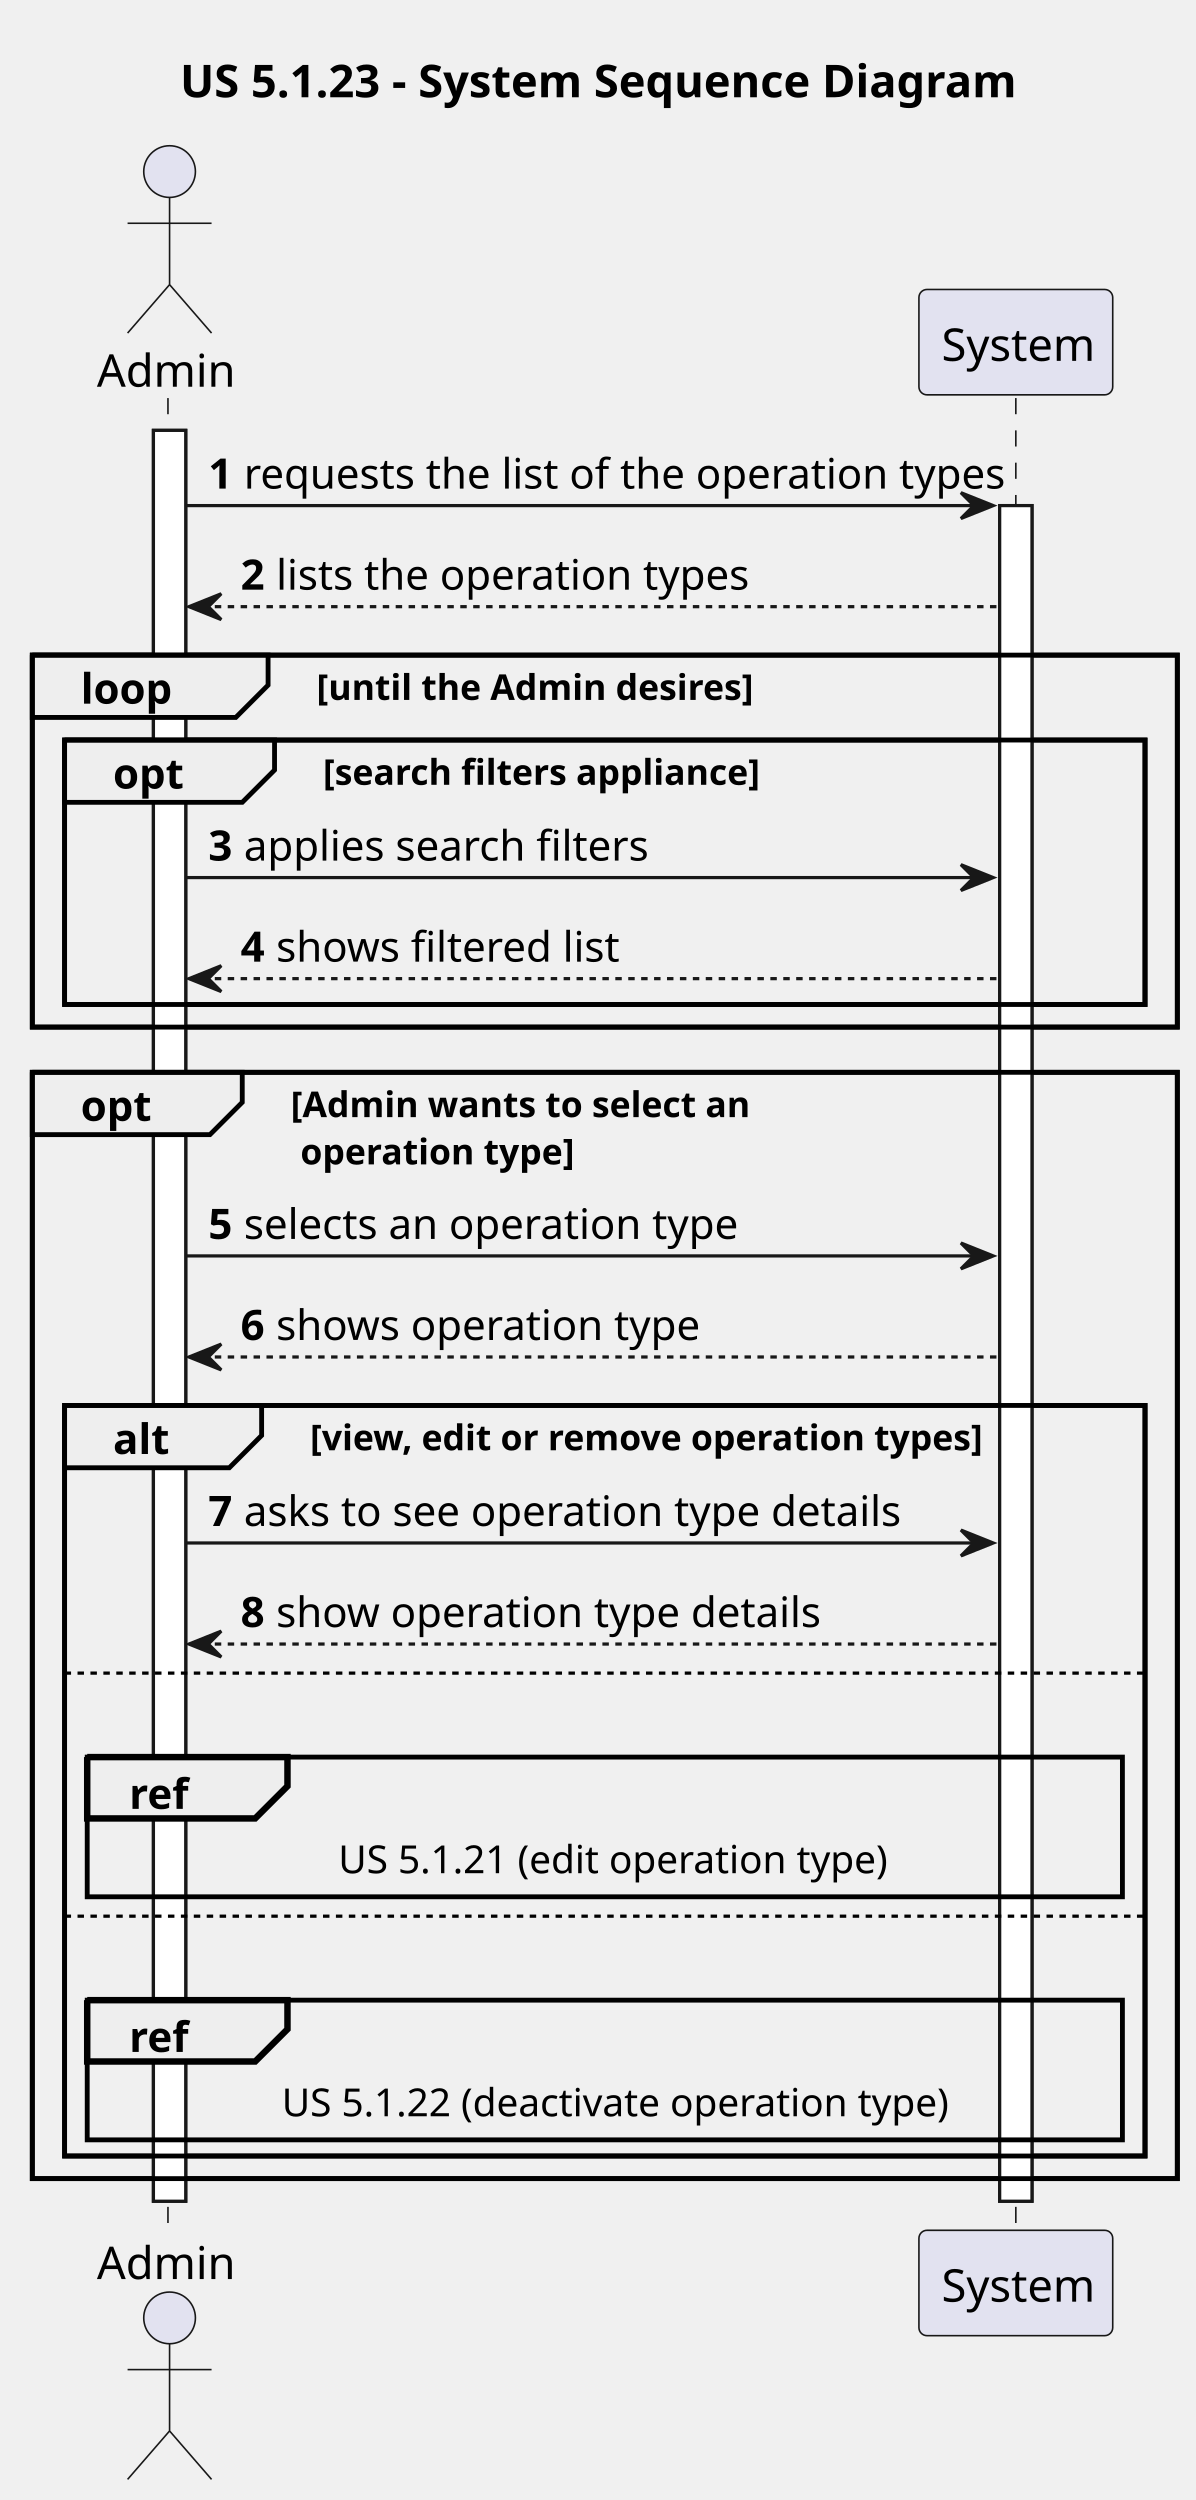
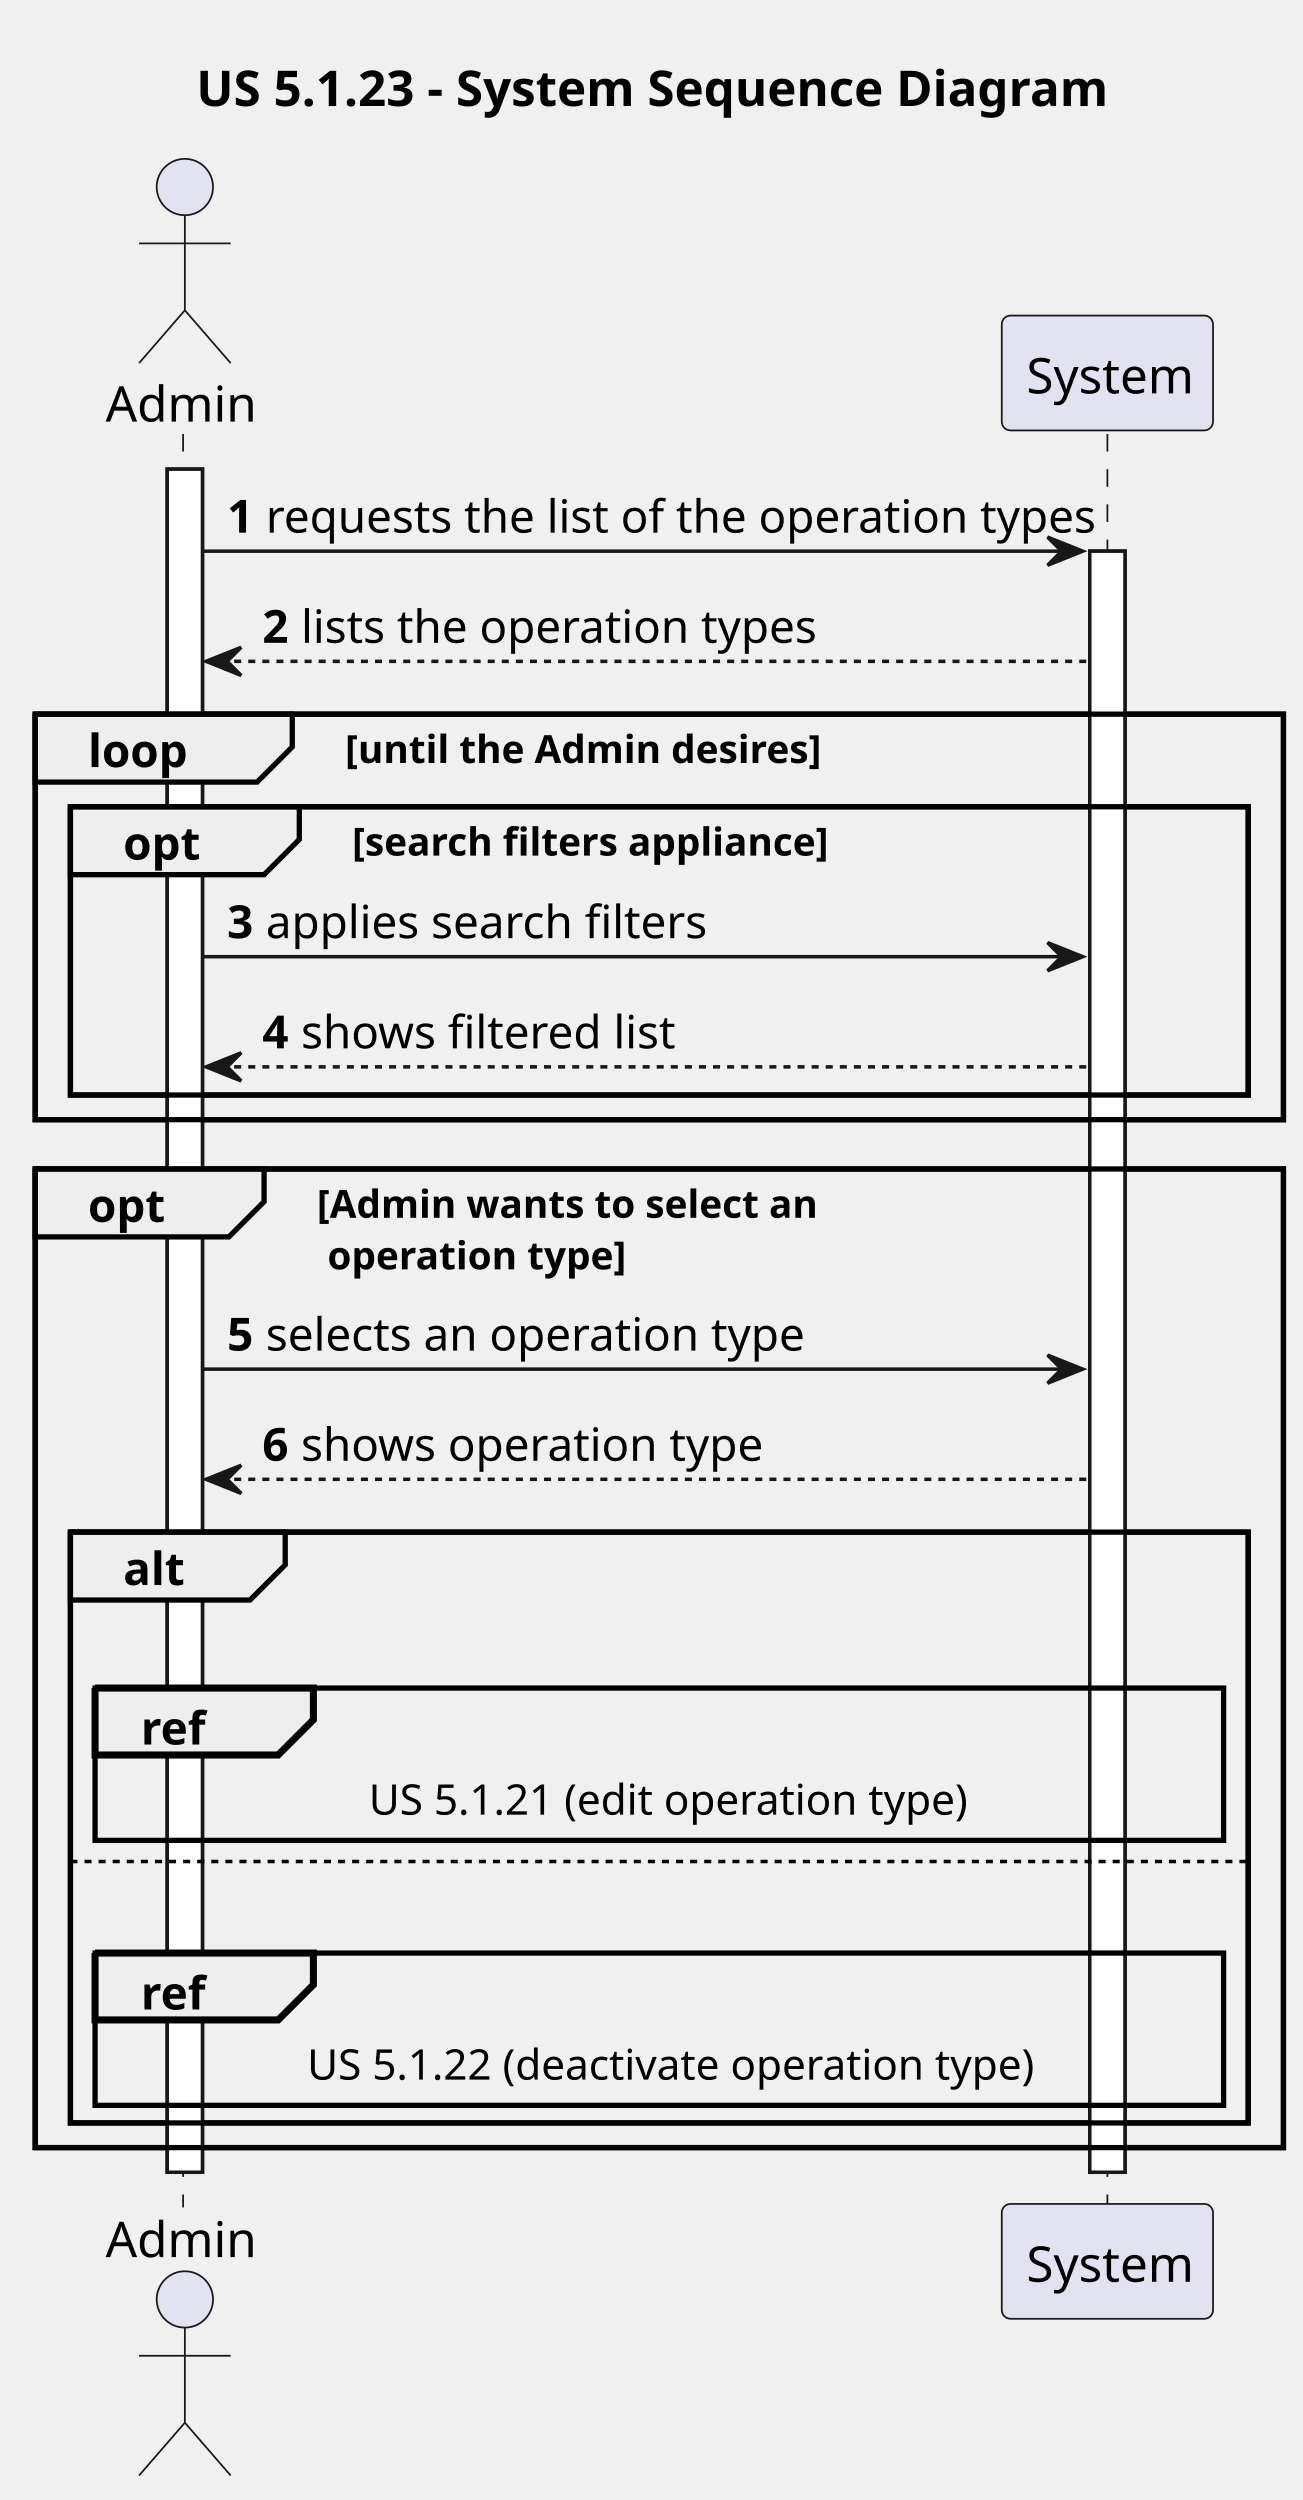
- <svg xmlns="http://www.w3.org/2000/svg" contentStyleType="text/css" height="774px" preserveAspectRatio="none" style="width:370px;height:774px;background:#FFFFFF;" version="1.1" viewBox="0 0 370 774" width="370px" zoomAndPan="magnify">
+ <svg xmlns="http://www.w3.org/2000/svg" contentStyleType="text/css" height="710px" preserveAspectRatio="none" style="width:370px;height:710px;background:#FFFFFF;" version="1.1" viewBox="0 0 370 710" width="370px" zoomAndPan="magnify">
  <defs />
  <g>
    <text fill="#000000" font-family="sans-serif" font-size="14" font-weight="bold" lengthAdjust="spacing" textLength="262" x="55.75" y="30.107">US 5.1.23 - System Sequence Diagram</text>
-     <rect fill="#FFFFFF" height="548.258" style="stroke:#181818;stroke-width:1.0;" width="10" x="47.5" y="133.242" />
-     <rect fill="#FFFFFF" height="524.967" style="stroke:#181818;stroke-width:1.0;" width="10" x="309.5" y="156.533" />
+     <rect fill="#FFFFFF" height="483.676" style="stroke:#181818;stroke-width:1.0;" width="10" x="47.5" y="133.242" />
+     <rect fill="#FFFFFF" height="460.385" style="stroke:#181818;stroke-width:1.0;" width="10" x="309.5" y="156.533" />
    <rect fill="none" height="115.164" style="stroke:#000000;stroke-width:1.5;" width="354.5" x="10" y="202.824" />
    <rect fill="none" height="81.873" style="stroke:#000000;stroke-width:1.5;" width="334.5" x="20" y="229.115" />
-     <rect fill="none" height="342.512" style="stroke:#000000;stroke-width:1.5;" width="354.5" x="10" y="331.988" />
-     <rect fill="none" height="232.377" style="stroke:#000000;stroke-width:1.5;" width="334.5" x="20" y="435.123" />
-     <line style="stroke:#181818;stroke-width:0.5;stroke-dasharray:5.0,5.0;" x1="52" x2="52" y1="123.242" y2="691.5" />
-     <line style="stroke:#181818;stroke-width:0.5;stroke-dasharray:5.0,5.0;" x1="314.5" x2="314.5" y1="123.242" y2="691.5" />
+     <rect fill="none" height="277.93" style="stroke:#000000;stroke-width:1.5;" width="354.5" x="10" y="331.988" />
+     <rect fill="none" height="167.795" style="stroke:#000000;stroke-width:1.5;" width="334.5" x="20" y="435.123" />
+     <line style="stroke:#181818;stroke-width:0.5;stroke-dasharray:5.0,5.0;" x1="52" x2="52" y1="123.242" y2="626.918" />
+     <line style="stroke:#181818;stroke-width:0.5;stroke-dasharray:5.0,5.0;" x1="314.5" x2="314.5" y1="123.242" y2="626.918" />
    <text fill="#000000" font-family="sans-serif" font-size="14" lengthAdjust="spacing" textLength="39" x="30" y="119.728">Admin</text>
    <ellipse cx="52.5" cy="53.121" fill="#E2E2F0" rx="8" ry="8" style="stroke:#181818;stroke-width:0.5;" />
    <path d="M52.5,61.121 L52.5,88.121 M39.5,69.121 L65.5,69.121 M52.5,88.121 L39.5,103.121 M52.5,88.121 L65.5,103.121 " fill="none" style="stroke:#181818;stroke-width:0.5;" />
-     <text fill="#000000" font-family="sans-serif" font-size="14" lengthAdjust="spacing" textLength="39" x="30" y="705.607">Admin</text>
-     <ellipse cx="52.5" cy="717.621" fill="#E2E2F0" rx="8" ry="8" style="stroke:#181818;stroke-width:0.5;" />
-     <path d="M52.5,725.621 L52.5,752.621 M39.5,733.621 L65.5,733.621 M52.5,752.621 L39.5,767.621 M52.5,752.621 L65.5,767.621 " fill="none" style="stroke:#181818;stroke-width:0.5;" />
+     <text fill="#000000" font-family="sans-serif" font-size="14" lengthAdjust="spacing" textLength="39" x="30" y="641.025">Admin</text>
+     <ellipse cx="52.5" cy="653.039" fill="#E2E2F0" rx="8" ry="8" style="stroke:#181818;stroke-width:0.5;" />
+     <path d="M52.5,661.039 L52.5,688.039 M39.5,669.039 L65.5,669.039 M52.5,688.039 L39.5,703.039 M52.5,688.039 L65.5,703.039 " fill="none" style="stroke:#181818;stroke-width:0.5;" />
    <rect fill="#E2E2F0" height="32.621" rx="2.5" ry="2.5" style="stroke:#181818;stroke-width:0.5;" width="60" x="284.5" y="89.621" />
    <text fill="#000000" font-family="sans-serif" font-size="14" lengthAdjust="spacing" textLength="46" x="291.5" y="111.728">System</text>
-     <rect fill="#E2E2F0" height="32.621" rx="2.5" ry="2.5" style="stroke:#181818;stroke-width:0.5;" width="60" x="284.5" y="690.5" />
-     <text fill="#000000" font-family="sans-serif" font-size="14" lengthAdjust="spacing" textLength="46" x="291.5" y="712.607">System</text>
-     <rect fill="#FFFFFF" height="548.258" style="stroke:#181818;stroke-width:1.0;" width="10" x="47.5" y="133.242" />
-     <rect fill="#FFFFFF" height="524.967" style="stroke:#181818;stroke-width:1.0;" width="10" x="309.5" y="156.533" />
+     <rect fill="#E2E2F0" height="32.621" rx="2.5" ry="2.5" style="stroke:#181818;stroke-width:0.5;" width="60" x="284.5" y="625.918" />
+     <text fill="#000000" font-family="sans-serif" font-size="14" lengthAdjust="spacing" textLength="46" x="291.5" y="648.025">System</text>
+     <rect fill="#FFFFFF" height="483.676" style="stroke:#181818;stroke-width:1.0;" width="10" x="47.5" y="133.242" />
+     <rect fill="#FFFFFF" height="460.385" style="stroke:#181818;stroke-width:1.0;" width="10" x="309.5" y="156.533" />
    <polygon fill="#181818" points="297.5,152.533,307.5,156.533,297.5,160.533,301.5,156.533" style="stroke:#181818;stroke-width:1.0;" />
    <line style="stroke:#181818;stroke-width:1.0;" x1="57.5" x2="303.5" y1="156.533" y2="156.533" />
    <text fill="#000000" font-family="sans-serif" font-size="13" font-weight="bold" lengthAdjust="spacing" textLength="7" x="64.5" y="151.27">1</text>
    <text fill="#000000" font-family="sans-serif" font-size="13" lengthAdjust="spacing" textLength="222" x="75.5" y="151.27">requests the list of the operation types</text>
    <polygon fill="#181818" points="68.5,183.824,58.5,187.824,68.5,191.824,64.5,187.824" style="stroke:#181818;stroke-width:1.0;" />
    <line style="stroke:#181818;stroke-width:1.0;stroke-dasharray:2.0,2.0;" x1="62.5" x2="308.5" y1="187.824" y2="187.824" />
    <text fill="#000000" font-family="sans-serif" font-size="13" font-weight="bold" lengthAdjust="spacing" textLength="7" x="74.5" y="182.561">2</text>
    <text fill="#000000" font-family="sans-serif" font-size="13" lengthAdjust="spacing" textLength="139" x="85.5" y="182.561">lists the operation types</text>
    <path d="M10,202.824 L83,202.824 L83,212.115 L73,222.115 L10,222.115 L10,202.824 " fill="#EEEEEE" style="stroke:#000000;stroke-width:1.5;" />
    <rect fill="none" height="115.164" style="stroke:#000000;stroke-width:1.5;" width="354.5" x="10" y="202.824" />
    <text fill="#000000" font-family="sans-serif" font-size="13" font-weight="bold" lengthAdjust="spacing" textLength="28" x="25" y="217.852">loop</text>
    <text fill="#000000" font-family="sans-serif" font-size="11" font-weight="bold" lengthAdjust="spacing" textLength="138" x="98" y="216.694">[until the Admin desires]</text>
    <path d="M20,229.115 L85,229.115 L85,238.406 L75,248.406 L20,248.406 L20,229.115 " fill="#EEEEEE" style="stroke:#000000;stroke-width:1.5;" />
    <rect fill="none" height="81.873" style="stroke:#000000;stroke-width:1.5;" width="334.5" x="20" y="229.115" />
    <text fill="#000000" font-family="sans-serif" font-size="13" font-weight="bold" lengthAdjust="spacing" textLength="20" x="35" y="244.144">opt</text>
    <text fill="#000000" font-family="sans-serif" font-size="11" font-weight="bold" lengthAdjust="spacing" textLength="137" x="100" y="242.985">[search filters appliance]</text>
    <polygon fill="#181818" points="297.5,267.697,307.5,271.697,297.5,275.697,301.5,271.697" style="stroke:#181818;stroke-width:1.0;" />
    <line style="stroke:#181818;stroke-width:1.0;" x1="57.5" x2="303.5" y1="271.697" y2="271.697" />
    <text fill="#000000" font-family="sans-serif" font-size="13" font-weight="bold" lengthAdjust="spacing" textLength="7" x="64.5" y="266.435">3</text>
    <text fill="#000000" font-family="sans-serif" font-size="13" lengthAdjust="spacing" textLength="119" x="75.5" y="266.435">applies search filters</text>
    <polygon fill="#181818" points="68.5,298.988,58.5,302.988,68.5,306.988,64.5,302.988" style="stroke:#181818;stroke-width:1.0;" />
    <line style="stroke:#181818;stroke-width:1.0;stroke-dasharray:2.0,2.0;" x1="62.5" x2="308.5" y1="302.988" y2="302.988" />
    <text fill="#000000" font-family="sans-serif" font-size="13" font-weight="bold" lengthAdjust="spacing" textLength="7" x="74.5" y="297.726">4</text>
    <text fill="#000000" font-family="sans-serif" font-size="13" lengthAdjust="spacing" textLength="100" x="85.5" y="297.726">shows filtered list</text>
    <path d="M10,331.988 L75,331.988 L75,341.279 L65,351.279 L10,351.279 L10,331.988 " fill="#EEEEEE" style="stroke:#000000;stroke-width:1.5;" />
-     <rect fill="none" height="342.512" style="stroke:#000000;stroke-width:1.5;" width="354.5" x="10" y="331.988" />
+     <rect fill="none" height="277.93" style="stroke:#000000;stroke-width:1.5;" width="354.5" x="10" y="331.988" />
    <text fill="#000000" font-family="sans-serif" font-size="13" font-weight="bold" lengthAdjust="spacing" textLength="20" x="25" y="347.017">opt</text>
    <text fill="#000000" font-family="sans-serif" font-size="11" font-weight="bold" lengthAdjust="spacing" textLength="144" x="90" y="345.858">[Admin wants to select an</text>
    <text fill="#000000" font-family="sans-serif" font-size="11" font-weight="bold" lengthAdjust="spacing" textLength="84" x="93" y="360.489">operation type]</text>
    <polygon fill="#181818" points="297.5,384.832,307.5,388.832,297.5,392.832,301.5,388.832" style="stroke:#181818;stroke-width:1.0;" />
    <line style="stroke:#181818;stroke-width:1.0;" x1="57.5" x2="303.5" y1="388.832" y2="388.832" />
    <text fill="#000000" font-family="sans-serif" font-size="13" font-weight="bold" lengthAdjust="spacing" textLength="7" x="64.5" y="383.569">5</text>
    <text fill="#000000" font-family="sans-serif" font-size="13" lengthAdjust="spacing" textLength="146" x="75.5" y="383.569">selects an operation type</text>
    <polygon fill="#181818" points="68.5,416.123,58.5,420.123,68.5,424.123,64.5,420.123" style="stroke:#181818;stroke-width:1.0;" />
    <line style="stroke:#181818;stroke-width:1.0;stroke-dasharray:2.0,2.0;" x1="62.5" x2="308.5" y1="420.123" y2="420.123" />
    <text fill="#000000" font-family="sans-serif" font-size="13" font-weight="bold" lengthAdjust="spacing" textLength="7" x="74.5" y="414.86">6</text>
    <text fill="#000000" font-family="sans-serif" font-size="13" lengthAdjust="spacing" textLength="123" x="85.5" y="414.86">shows operation type</text>
    <path d="M20,435.123 L81,435.123 L81,444.414 L71,454.414 L20,454.414 L20,435.123 " fill="#EEEEEE" style="stroke:#000000;stroke-width:1.5;" />
-     <rect fill="none" height="232.377" style="stroke:#000000;stroke-width:1.5;" width="334.5" x="20" y="435.123" />
+     <rect fill="none" height="167.795" style="stroke:#000000;stroke-width:1.5;" width="334.5" x="20" y="435.123" />
    <text fill="#000000" font-family="sans-serif" font-size="13" font-weight="bold" lengthAdjust="spacing" textLength="16" x="35" y="450.151">alt</text>
-     <text fill="#000000" font-family="sans-serif" font-size="11" font-weight="bold" lengthAdjust="spacing" textLength="212" x="96" y="448.993">[view, edit or remove operation types]</text>
-     <polygon fill="#181818" points="297.5,473.705,307.5,477.705,297.5,481.705,301.5,477.705" style="stroke:#181818;stroke-width:1.0;" />
-     <line style="stroke:#181818;stroke-width:1.0;" x1="57.5" x2="303.5" y1="477.705" y2="477.705" />
-     <text fill="#000000" font-family="sans-serif" font-size="13" font-weight="bold" lengthAdjust="spacing" textLength="7" x="64.5" y="472.442">7</text>
-     <text fill="#000000" font-family="sans-serif" font-size="13" lengthAdjust="spacing" textLength="196" x="75.5" y="472.442">asks to see operation type details</text>
-     <polygon fill="#181818" points="68.5,504.996,58.5,508.996,68.5,512.996,64.5,508.996" style="stroke:#181818;stroke-width:1.0;" />
-     <line style="stroke:#181818;stroke-width:1.0;stroke-dasharray:2.0,2.0;" x1="62.5" x2="308.5" y1="508.996" y2="508.996" />
-     <text fill="#000000" font-family="sans-serif" font-size="13" font-weight="bold" lengthAdjust="spacing" textLength="7" x="74.5" y="503.733">8</text>
-     <text fill="#000000" font-family="sans-serif" font-size="13" lengthAdjust="spacing" textLength="158" x="85.5" y="503.733">show operation type details</text>
-     <line style="stroke:#000000;stroke-width:1.0;stroke-dasharray:2.0,2.0;" x1="20" x2="354.5" y1="517.996" y2="517.996" />
-     <rect fill="none" height="43.252" style="stroke:#000000;stroke-width:1.5;" width="320.5" x="27" y="543.996" />
-     <path d="M27,543.996 L89,543.996 L89,552.996 L79,562.996 L27,562.996 L27,543.996 " fill="#EEEEEE" style="stroke:#000000;stroke-width:2.0;" />
-     <text fill="#000000" font-family="sans-serif" font-size="13" font-weight="bold" lengthAdjust="spacing" textLength="17" x="40" y="560.024">ref</text>
-     <text fill="#000000" font-family="sans-serif" font-size="12" lengthAdjust="spacing" textLength="165" x="104.75" y="579.945">US 5.1.21 (edit operation type)</text>
-     <line style="stroke:#000000;stroke-width:1.0;stroke-dasharray:2.0,2.0;" x1="20" x2="354.5" y1="593.248" y2="593.248" />
-     <rect fill="none" height="43.252" style="stroke:#000000;stroke-width:1.5;" width="320.5" x="27" y="619.248" />
-     <path d="M27,619.248 L89,619.248 L89,628.248 L79,638.248 L27,638.248 L27,619.248 " fill="#EEEEEE" style="stroke:#000000;stroke-width:2.0;" />
-     <text fill="#000000" font-family="sans-serif" font-size="13" font-weight="bold" lengthAdjust="spacing" textLength="17" x="40" y="635.276">ref</text>
-     <text fill="#000000" font-family="sans-serif" font-size="12" lengthAdjust="spacing" textLength="200" x="87.25" y="655.197">US 5.1.22 (deactivate operation type)</text>
+     <rect fill="none" height="43.252" style="stroke:#000000;stroke-width:1.5;" width="320.5" x="27" y="479.414" />
+     <path d="M27,479.414 L89,479.414 L89,488.414 L79,498.414 L27,498.414 L27,479.414 " fill="#EEEEEE" style="stroke:#000000;stroke-width:2.0;" />
+     <text fill="#000000" font-family="sans-serif" font-size="13" font-weight="bold" lengthAdjust="spacing" textLength="17" x="40" y="495.442">ref</text>
+     <text fill="#000000" font-family="sans-serif" font-size="12" lengthAdjust="spacing" textLength="165" x="104.75" y="515.363">US 5.1.21 (edit operation type)</text>
+     <line style="stroke:#000000;stroke-width:1.0;stroke-dasharray:2.0,2.0;" x1="20" x2="354.5" y1="528.666" y2="528.666" />
+     <rect fill="none" height="43.252" style="stroke:#000000;stroke-width:1.5;" width="320.5" x="27" y="554.666" />
+     <path d="M27,554.666 L89,554.666 L89,563.666 L79,573.666 L27,573.666 L27,554.666 " fill="#EEEEEE" style="stroke:#000000;stroke-width:2.0;" />
+     <text fill="#000000" font-family="sans-serif" font-size="13" font-weight="bold" lengthAdjust="spacing" textLength="17" x="40" y="570.694">ref</text>
+     <text fill="#000000" font-family="sans-serif" font-size="12" lengthAdjust="spacing" textLength="200" x="87.25" y="590.615">US 5.1.22 (deactivate operation type)</text>
  </g>
</svg>
